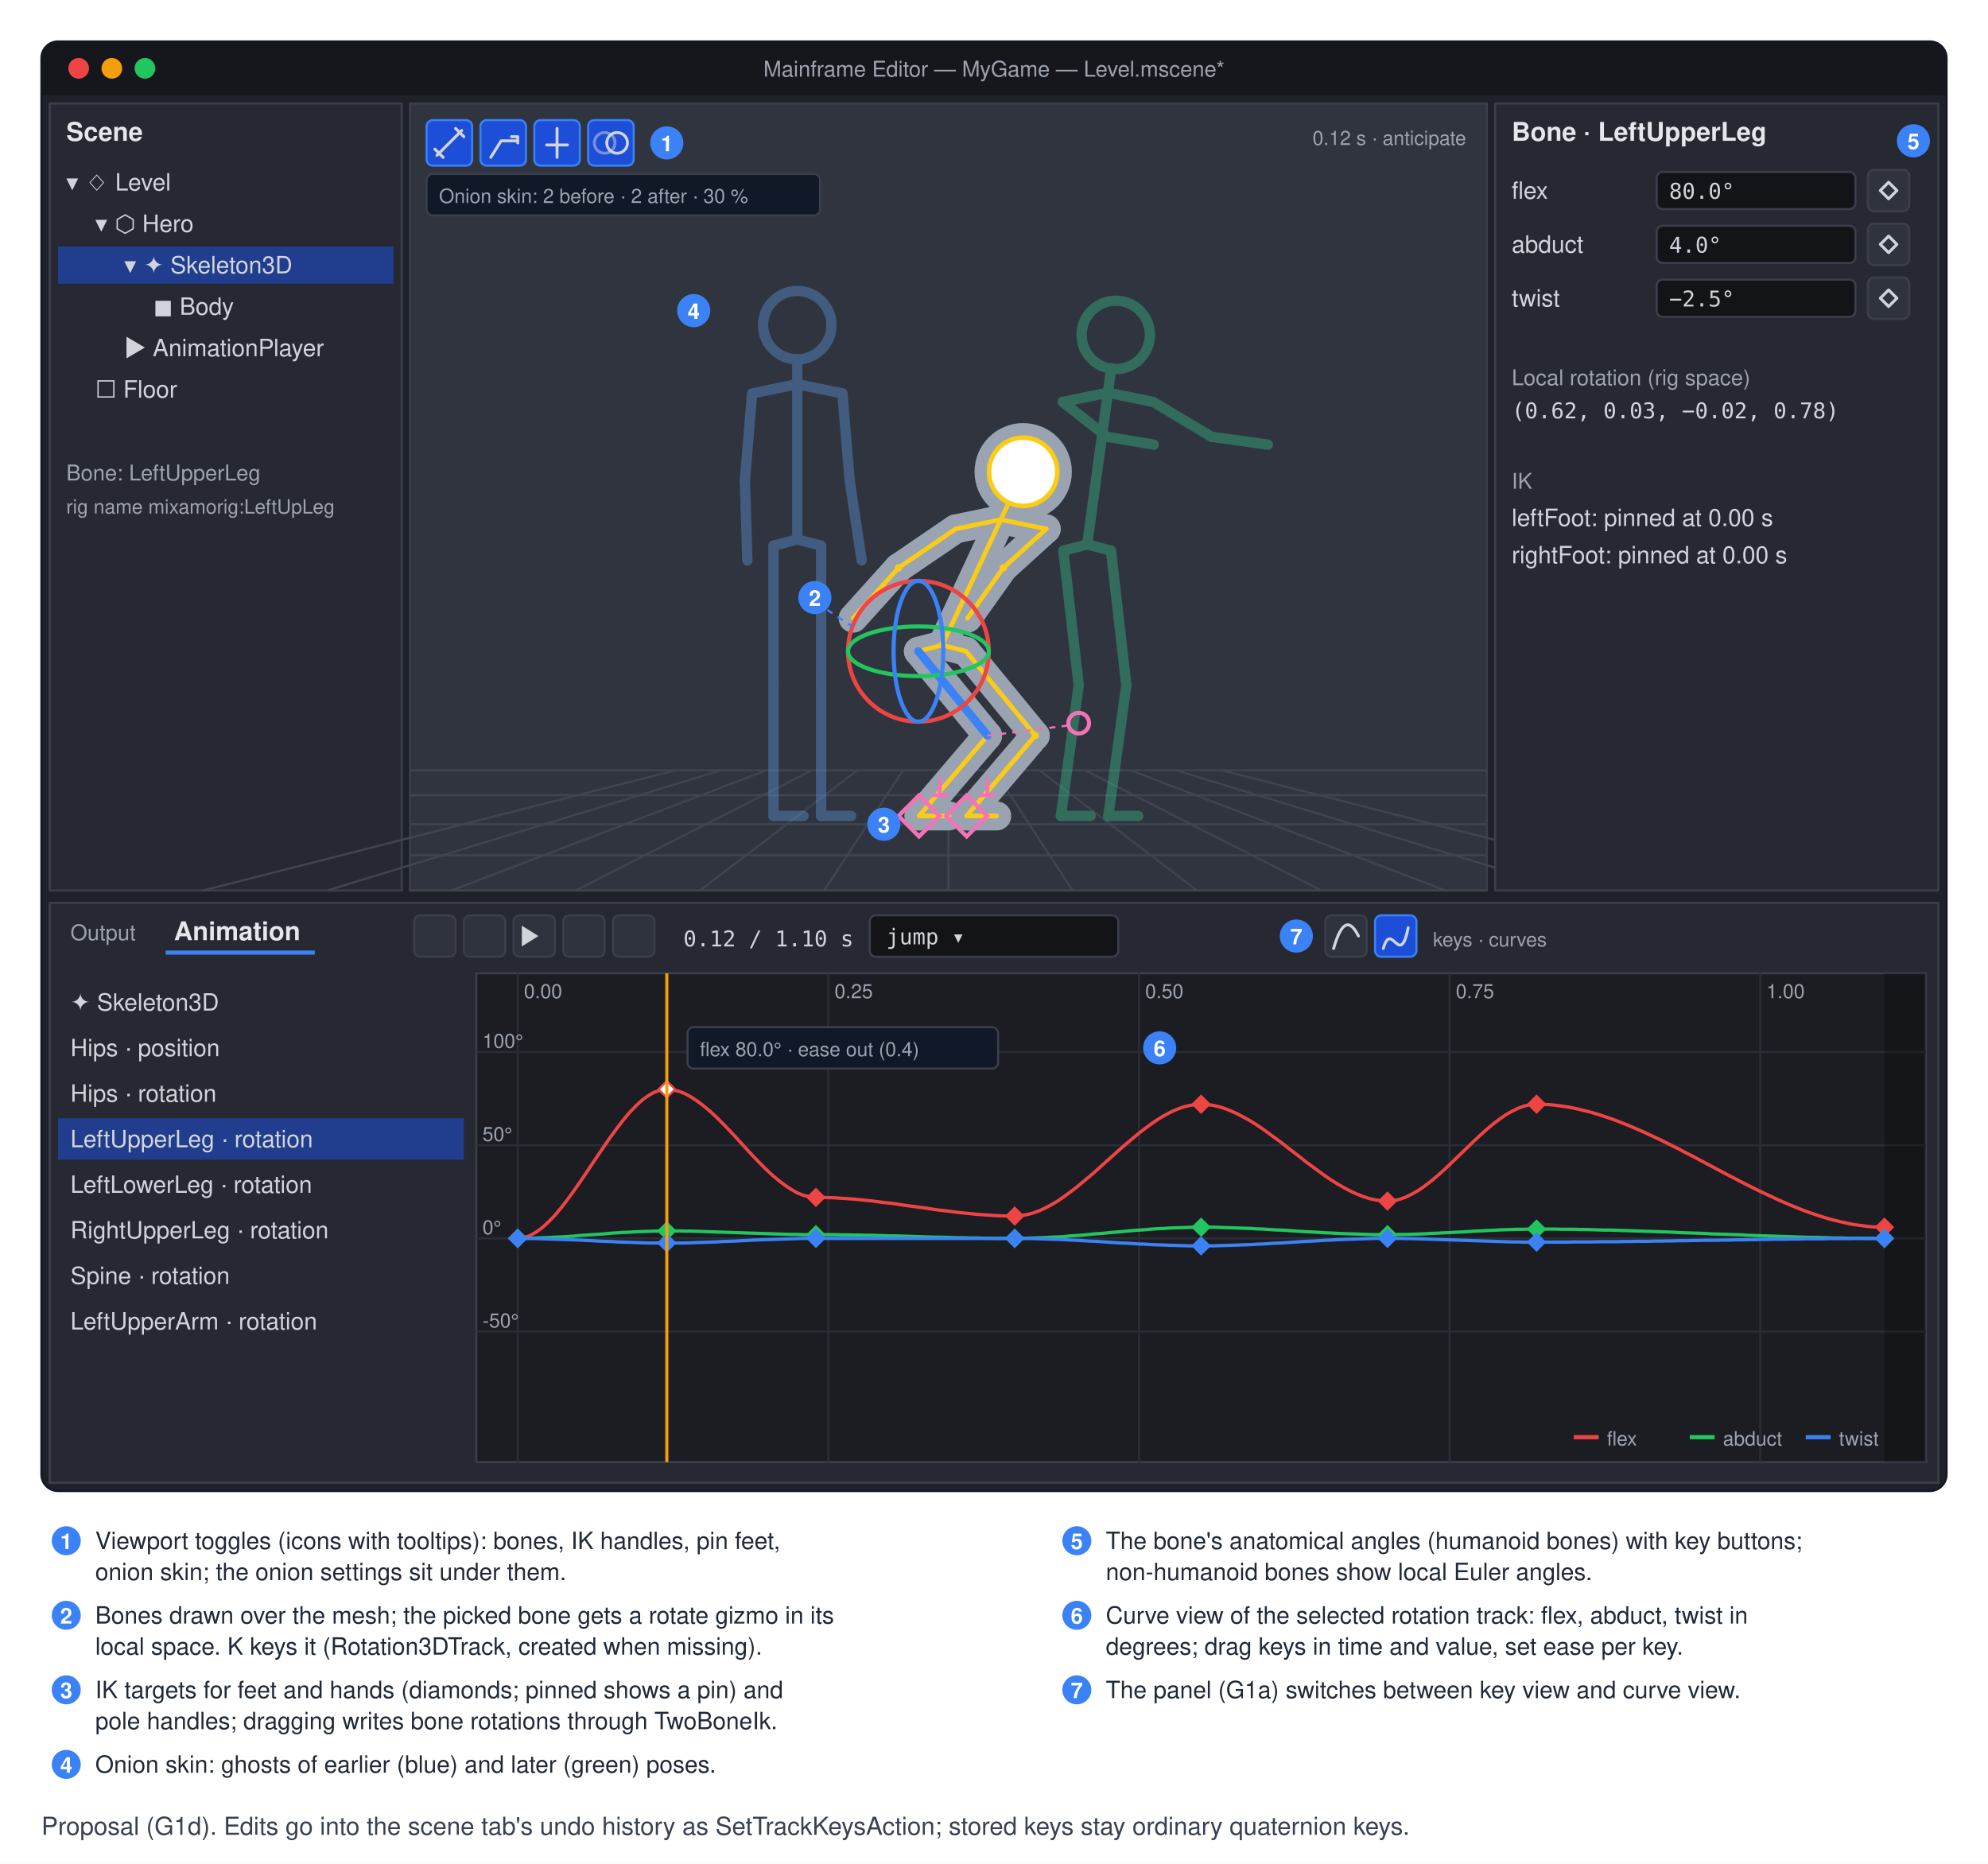
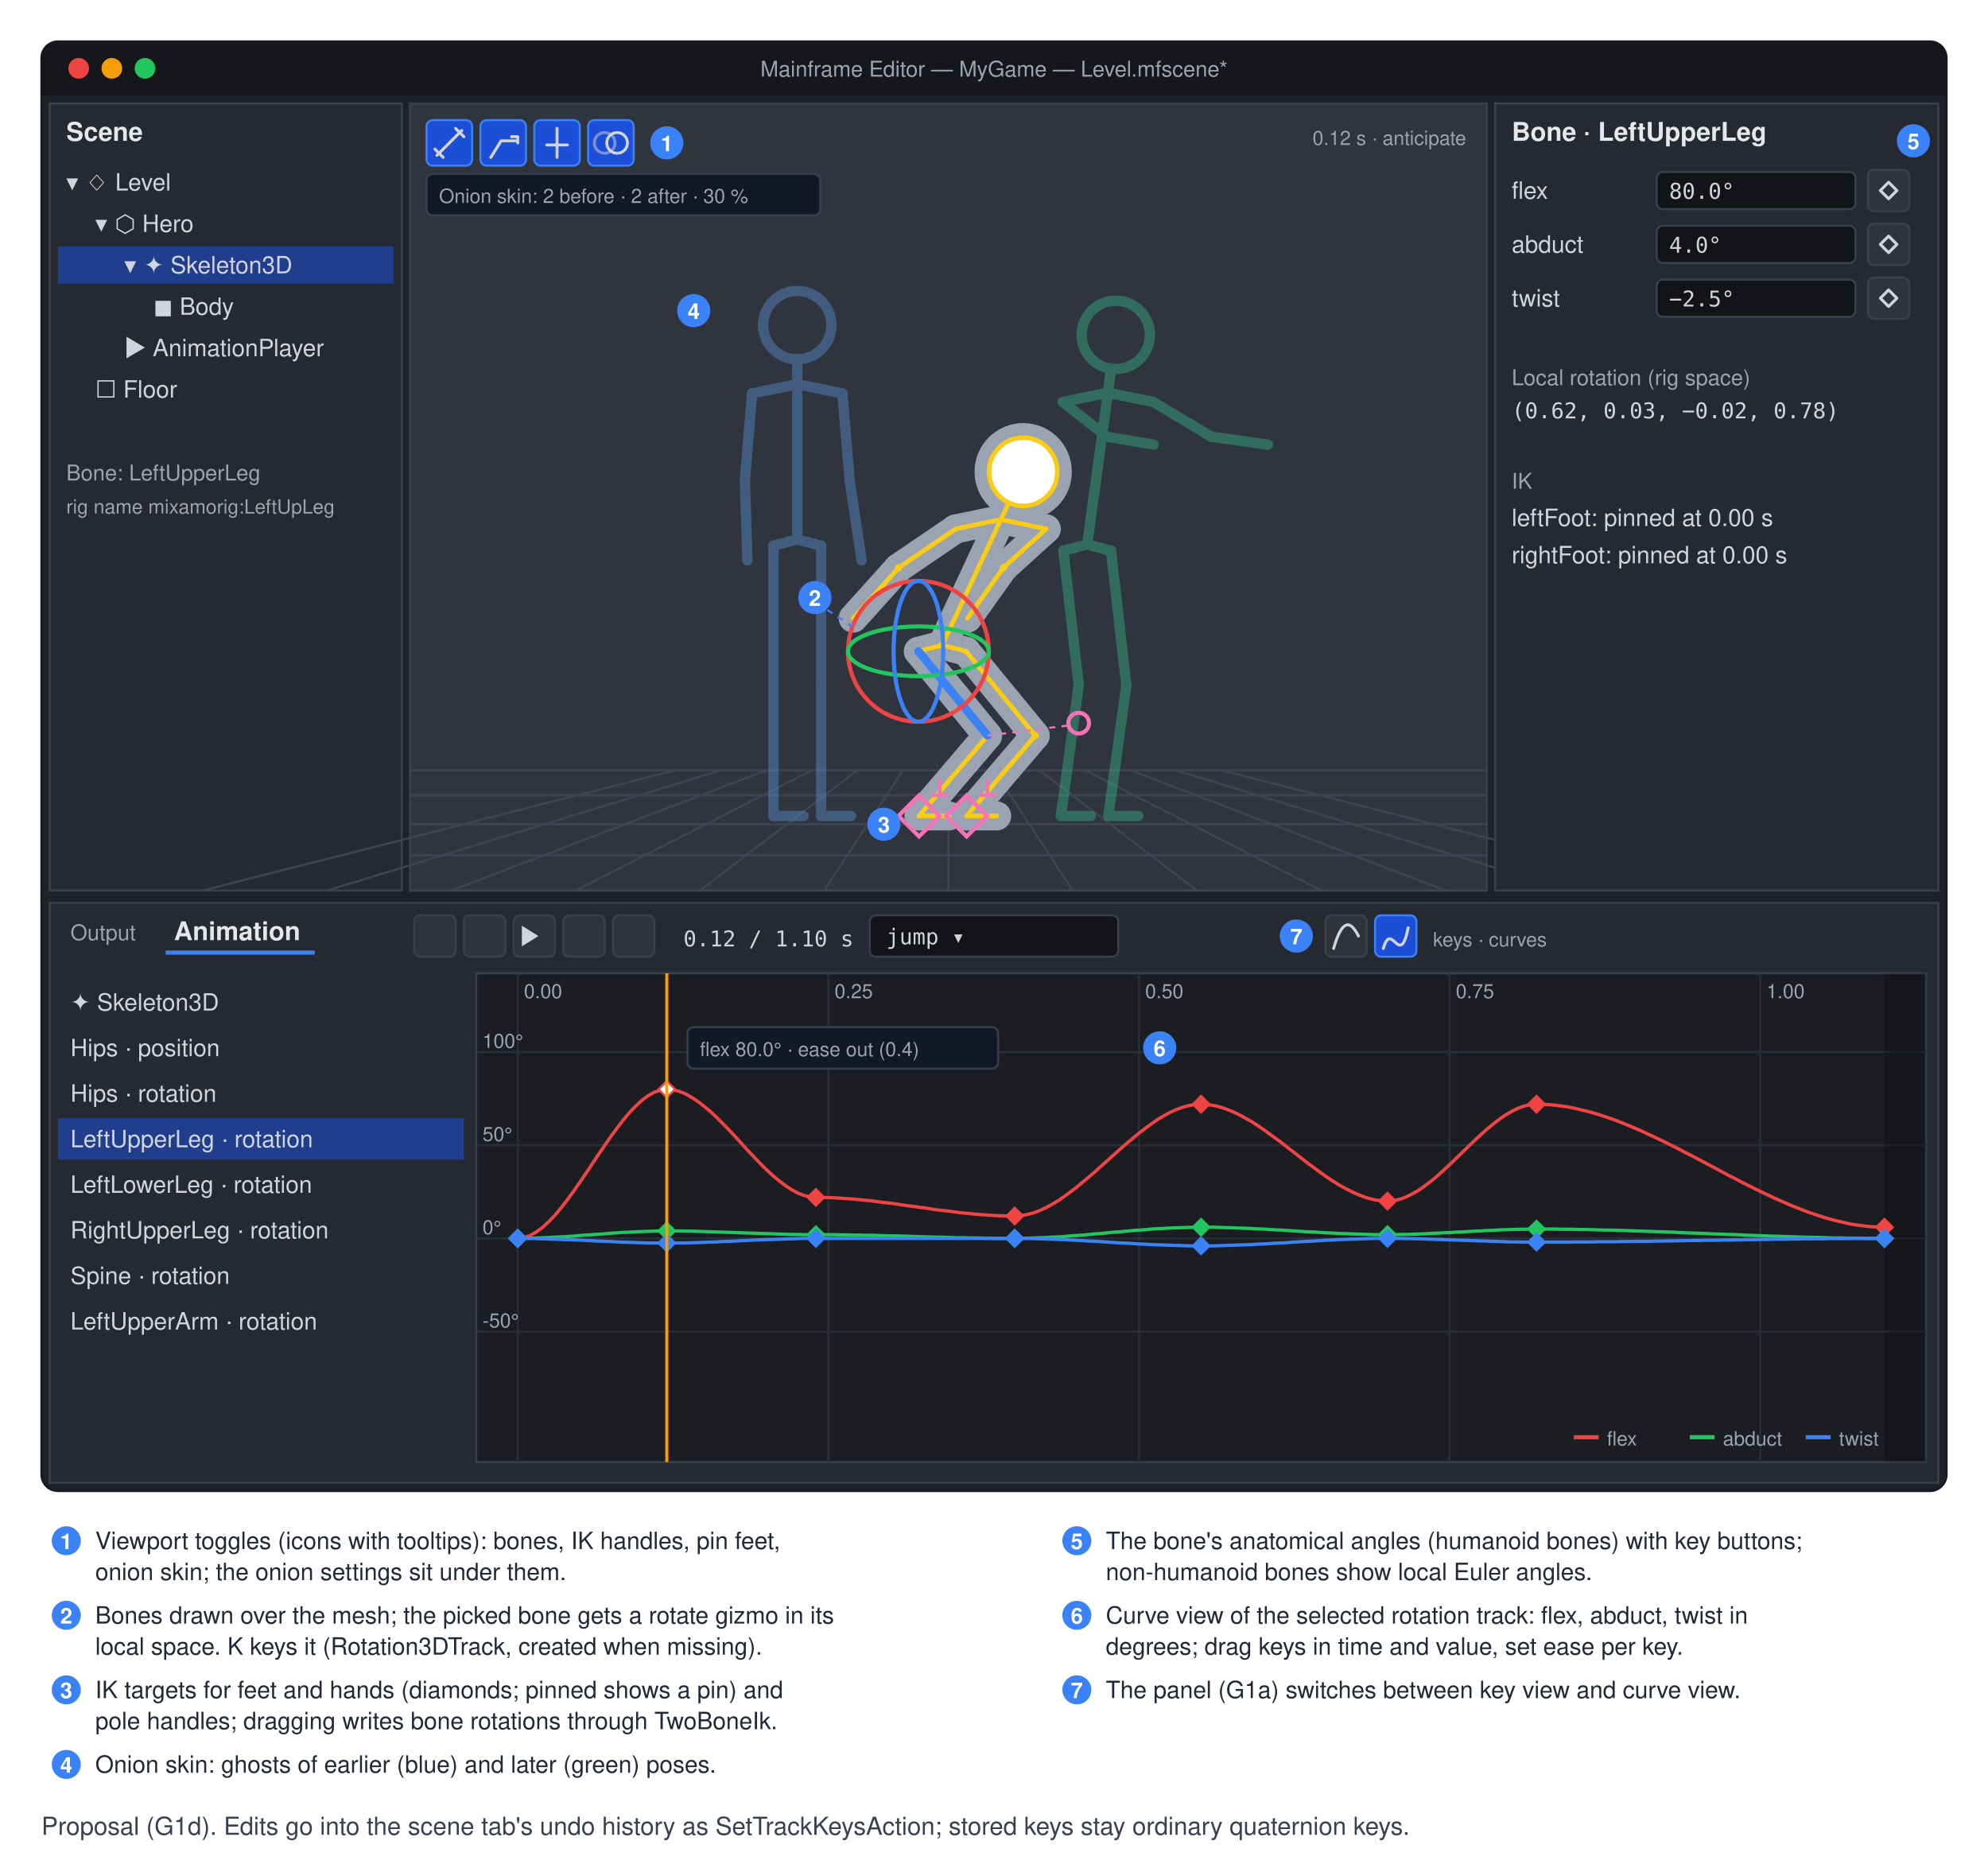
<svg xmlns="http://www.w3.org/2000/svg" viewBox="0 0 960 900" font-family="-apple-system, 'Segoe UI', Helvetica, Arial, sans-serif" font-size="13">
  <rect width="960" height="900" fill="#ffffff" />
  <style>
    .hdr{font-weight:600;font-size:12.5px;fill:#e5e7eb}
    .t{fill:#d1d5db;font-size:11.5px}
    .s{fill:#9ca3af;font-size:10.5px}
    .xs{fill:#9ca3af;font-size:9.5px}
    .m{fill:#d1d5db;font-size:10.5px;font-family:ui-monospace, Menlo, Consolas, monospace}
    .dm{fill:#374151;font-size:10.5px;font-family:ui-monospace, Menlo, Consolas, monospace}
    .dt{fill:#111827;font-size:11.5px}
    .dl{fill:#6b7280;font-size:10px}
    .cap{fill:#374151;font-size:12px}
    .note{fill:#1f2937;font-size:11.5px}
    .num{fill:#ffffff;font-size:10.5px;font-weight:700}
    .g{fill:none;stroke:#d1d5db;stroke-width:1.4;stroke-linecap:round;stroke-linejoin:round}
    .btn{fill:#2f333d;stroke:#3b3f4b}
    .on{fill:#1d4ed8;stroke:#3b82f6}
    .lead{stroke:#3b82f6;stroke-width:1;stroke-dasharray:3 3;fill:none}
  </style>
  <rect x="20" y="20" width="920" height="700" rx="8" fill="#1f2128" stroke="#111827" />
  <rect x="20" y="20" width="920" height="26" rx="8" fill="#15171c" />
  <rect x="20" y="38" width="920" height="8" fill="#15171c" />
  <circle cx="38" cy="33" r="5" fill="#ef4444" />
  <circle cx="54" cy="33" r="5" fill="#f59e0b" />
  <circle cx="70" cy="33" r="5" fill="#22c55e" />
-   <text x="480" y="37" class="s" text-anchor="middle">Mainframe Editor — MyGame — Level.mscene*</text>
+   <text x="480" y="37" class="s" text-anchor="middle">Mainframe Editor — MyGame — Level.mfscene*</text>
  <rect x="24" y="50" width="170" height="380" fill="#262931" stroke="#3b3f4b" />
  <text x="32" y="68" class="hdr">Scene</text>
  <text x="32" y="92" class="t">▾ ◇ Level</text>
  <text x="46" y="112" class="t">▾ ⬡ Hero</text>
  <rect x="28" y="119" width="162" height="18" fill="#1d4ed8" opacity="0.55" />
  <text x="60" y="132" class="t">▾ ✦ Skeleton3D</text>
  <text x="74" y="152" class="t">◼ Body</text>
  <text x="60" y="172" class="t">▶ AnimationPlayer</text>
  <text x="46" y="192" class="t">☐ Floor</text>
  <text x="32" y="232" class="s">Bone: LeftUpperLeg</text>
  <text x="32" y="248" class="xs">rig name mixamorig:LeftUpLeg</text>
  <rect x="198" y="50" width="520" height="380" fill="#30343e" stroke="#3b3f4b" />
  <line x1="326" y1="372" x2="98" y2="430" stroke="#3f4451" />
  <line x1="348" y1="372" x2="158" y2="430" stroke="#3f4451" />
  <line x1="370" y1="372" x2="218" y2="430" stroke="#3f4451" />
  <line x1="392" y1="372" x2="278" y2="430" stroke="#3f4451" />
  <line x1="414" y1="372" x2="338" y2="430" stroke="#3f4451" />
  <line x1="436" y1="372" x2="398" y2="430" stroke="#3f4451" />
  <line x1="458" y1="372" x2="458" y2="430" stroke="#3f4451" />
  <line x1="480" y1="372" x2="518" y2="430" stroke="#3f4451" />
  <line x1="502" y1="372" x2="578" y2="430" stroke="#3f4451" />
  <line x1="524" y1="372" x2="638" y2="430" stroke="#3f4451" />
  <line x1="546" y1="372" x2="698" y2="430" stroke="#3f4451" />
  <line x1="568" y1="372" x2="758" y2="430" stroke="#3f4451" />
  <line x1="590" y1="372" x2="818" y2="430" stroke="#3f4451" />
  <line x1="198" y1="372" x2="718" y2="372" stroke="#3f4451" />
  <line x1="198" y1="384" x2="718" y2="384" stroke="#3f4451" />
  <line x1="198" y1="398" x2="718" y2="398" stroke="#3f4451" />
  <line x1="198" y1="413" x2="718" y2="413" stroke="#3f4451" />
  <line x1="198" y1="430" x2="718" y2="430" stroke="#3f4451" />
  <rect x="206" y="58" width="22" height="22" rx="3" class="on" />
  <rect x="232" y="58" width="22" height="22" rx="3" class="on" />
  <rect x="258" y="58" width="22" height="22" rx="3" class="on" />
  <rect x="284" y="58" width="22" height="22" rx="3" class="on" />
  <path d="M211,75 l12,-12 M210,72 l4,4 M220,62 l4,4" class="g" />
  <path d="M237,76 l5,-8 l7,0 M249,68 m-2,-2 l3,0 l0,3" class="g" />
  <path d="M269,62 v8 M264,70 h10 M269,70 v6" class="g" />
  <circle cx="292" cy="69" r="5" class="g" opacity="0.5" />
  <circle cx="298" cy="69" r="5" class="g" />
  <rect x="206" y="84" width="190" height="20" rx="3" fill="#111827" stroke="#3b3f4b" />
  <text x="212" y="98" class="xs">Onion skin: 2 before · 2 after · 30 %</text>
  <g opacity="0.35" stroke="#60a5fa" stroke-width="5" stroke-linecap="round" fill="none">
    <line x1="385.0" y1="260.5" x2="385.0" y2="185.5" stroke="#60a5fa" />
    <line x1="385.0" y1="185.5" x2="385.0" y2="173.5" stroke="#60a5fa" />
    <line x1="373.5" y1="263.5" x2="373.5" y2="329.5" stroke="#60a5fa" />
    <line x1="373.5" y1="329.5" x2="373.5" y2="394.0" stroke="#60a5fa" />
    <line x1="373.5" y1="394.0" x2="388.0" y2="394.0" stroke="#60a5fa" />
    <line x1="396.5" y1="263.5" x2="396.5" y2="329.5" stroke="#60a5fa" />
    <line x1="396.5" y1="329.5" x2="396.5" y2="394.0" stroke="#60a5fa" />
    <line x1="396.5" y1="394.0" x2="411.0" y2="394.0" stroke="#60a5fa" />
    <line x1="385.0" y1="185.5" x2="363.2" y2="190.0" stroke="#60a5fa" />
    <line x1="363.2" y1="190.0" x2="359.7" y2="232.0" stroke="#60a5fa" />
    <line x1="359.7" y1="232.0" x2="360.9" y2="270.6" stroke="#60a5fa" />
    <line x1="385.0" y1="185.5" x2="406.8" y2="190.0" stroke="#60a5fa" />
    <line x1="406.8" y1="190.0" x2="410.3" y2="232.0" stroke="#60a5fa" />
    <line x1="410.3" y1="232.0" x2="416.1" y2="270.6" stroke="#60a5fa" />
    <line x1="385.0" y1="260.5" x2="373.5" y2="263.5" stroke="#60a5fa" />
    <line x1="385.0" y1="260.5" x2="396.5" y2="263.5" stroke="#60a5fa" />
    <circle cx="385.0" cy="157.0" r="16.5" fill="#ffffff" fill-opacity="0.0" />
  </g>
  <g opacity="0.35" stroke="#34d399" stroke-width="5" stroke-linecap="round" fill="none">
    <line x1="525.0" y1="262.9" x2="535.0" y2="189.6" stroke="#34d399" />
    <line x1="535.0" y1="189.6" x2="536.6" y2="177.8" stroke="#34d399" />
    <line x1="513.5" y1="265.9" x2="520.9" y2="330.9" stroke="#34d399" />
    <line x1="520.9" y1="330.9" x2="512.3" y2="394.0" stroke="#34d399" />
    <line x1="512.3" y1="394.0" x2="526.7" y2="394.0" stroke="#34d399" />
    <line x1="536.5" y1="265.9" x2="543.9" y2="330.9" stroke="#34d399" />
    <line x1="543.9" y1="330.9" x2="535.2" y2="394.0" stroke="#34d399" />
    <line x1="535.2" y1="394.0" x2="549.7" y2="394.0" stroke="#34d399" />
    <line x1="535.0" y1="189.6" x2="513.2" y2="194.1" stroke="#34d399" />
    <line x1="513.2" y1="194.1" x2="534.5" y2="210.9" stroke="#34d399" />
    <line x1="534.5" y1="210.9" x2="557.1" y2="214.7" stroke="#34d399" />
    <line x1="535.0" y1="189.6" x2="556.9" y2="194.1" stroke="#34d399" />
    <line x1="556.9" y1="194.1" x2="585.0" y2="210.9" stroke="#34d399" />
    <line x1="585.0" y1="210.9" x2="612.3" y2="214.7" stroke="#34d399" />
    <line x1="525.0" y1="262.9" x2="513.5" y2="265.9" stroke="#34d399" />
    <line x1="525.0" y1="262.9" x2="536.5" y2="265.9" stroke="#34d399" />
    <circle cx="538.8" cy="161.7" r="16.5" fill="#ffffff" fill-opacity="0.0" />
  </g>
  <g opacity="1.0" stroke="#9aa3b2" stroke-width="14" stroke-linecap="round" fill="none">
    <line x1="455.0" y1="311.5" x2="483.3" y2="250.9" stroke="#9aa3b2" />
    <line x1="483.3" y1="250.9" x2="487.9" y2="241.2" stroke="#9aa3b2" />
    <line x1="443.5" y1="314.5" x2="476.9" y2="355.2" stroke="#9aa3b2" />
    <line x1="476.9" y1="355.2" x2="443.8" y2="394.0" stroke="#9aa3b2" />
    <line x1="443.8" y1="394.0" x2="458.3" y2="394.0" stroke="#9aa3b2" />
    <line x1="466.5" y1="314.5" x2="499.9" y2="355.2" stroke="#9aa3b2" />
    <line x1="499.9" y1="355.2" x2="466.8" y2="394.0" stroke="#9aa3b2" />
    <line x1="466.8" y1="394.0" x2="481.3" y2="394.0" stroke="#9aa3b2" />
    <line x1="483.3" y1="250.9" x2="461.5" y2="255.4" stroke="#9aa3b2" />
    <line x1="461.5" y1="255.4" x2="433.9" y2="274.2" stroke="#9aa3b2" />
    <line x1="433.9" y1="274.2" x2="412.0" y2="298.5" stroke="#9aa3b2" />
    <line x1="483.3" y1="250.9" x2="505.2" y2="255.4" stroke="#9aa3b2" />
    <line x1="505.2" y1="255.4" x2="484.5" y2="274.2" stroke="#9aa3b2" />
    <line x1="484.5" y1="274.2" x2="467.2" y2="298.5" stroke="#9aa3b2" />
    <line x1="455.0" y1="311.5" x2="443.5" y2="314.5" stroke="#9aa3b2" />
    <line x1="455.0" y1="311.5" x2="466.5" y2="314.5" stroke="#9aa3b2" />
    <circle cx="494.1" cy="227.8" r="16.5" fill="#ffffff" fill-opacity="1" />
  </g>
  <g opacity="1.0" stroke="#facc15" stroke-width="2.2" stroke-linecap="round" fill="none">
    <line x1="455.0" y1="311.5" x2="483.3" y2="250.9" stroke="#facc15" />
    <line x1="483.3" y1="250.9" x2="487.9" y2="241.2" stroke="#facc15" />
    <line x1="443.5" y1="314.5" x2="476.9" y2="355.2" stroke="#facc15" />
    <line x1="476.9" y1="355.2" x2="443.8" y2="394.0" stroke="#facc15" />
    <line x1="443.8" y1="394.0" x2="458.3" y2="394.0" stroke="#facc15" />
    <line x1="466.5" y1="314.5" x2="499.9" y2="355.2" stroke="#facc15" />
    <line x1="499.9" y1="355.2" x2="466.8" y2="394.0" stroke="#facc15" />
    <line x1="466.8" y1="394.0" x2="481.3" y2="394.0" stroke="#facc15" />
    <line x1="483.3" y1="250.9" x2="461.5" y2="255.4" stroke="#facc15" />
    <line x1="461.5" y1="255.4" x2="433.9" y2="274.2" stroke="#facc15" />
    <line x1="433.9" y1="274.2" x2="412.0" y2="298.5" stroke="#facc15" />
    <line x1="483.3" y1="250.9" x2="505.2" y2="255.4" stroke="#facc15" />
    <line x1="505.2" y1="255.4" x2="484.5" y2="274.2" stroke="#facc15" />
    <line x1="484.5" y1="274.2" x2="467.2" y2="298.5" stroke="#facc15" />
    <line x1="455.0" y1="311.5" x2="443.5" y2="314.5" stroke="#facc15" />
    <line x1="455.0" y1="311.5" x2="466.5" y2="314.5" stroke="#facc15" />
    <circle cx="494.1" cy="227.8" r="16.5" fill="#ffffff" fill-opacity="1" />
  </g>
  <circle cx="455.0" cy="311.5" r="1.8" fill="#facc15" opacity="1.0" />
  <circle cx="476.9" cy="355.2" r="1.8" fill="#facc15" opacity="1.0" />
  <circle cx="499.9" cy="355.2" r="1.8" fill="#facc15" opacity="1.0" />
  <circle cx="433.9" cy="274.2" r="1.8" fill="#facc15" opacity="1.0" />
  <circle cx="484.5" cy="274.2" r="1.8" fill="#facc15" opacity="1.0" />
  <line x1="443.5" y1="314.5" x2="476.9" y2="355.2" stroke="#3b82f6" stroke-width="4" stroke-linecap="round" />
  <circle cx="443.5" cy="314.5" r="34" fill="none" stroke="#ef4444" stroke-width="2" />
  <ellipse cx="443.5" cy="314.5" rx="34" ry="12" fill="none" stroke="#22c55e" stroke-width="2" />
  <ellipse cx="443.5" cy="314.5" rx="12" ry="34" fill="none" stroke="#3b82f6" stroke-width="2" />
  <rect x="436.8" y="387.0" width="14" height="14" fill="none" stroke="#f472b6" stroke-width="2" transform="rotate(45 443.8 394.0)" />
  <path d="M453.8,376.0 v8 M449.8,384.0 h8" stroke="#f472b6" stroke-width="1.8" />
  <rect x="459.8" y="387.0" width="14" height="14" fill="none" stroke="#f472b6" stroke-width="2" transform="rotate(45 466.8 394.0)" />
  <path d="M476.8,376.0 v8 M472.8,384.0 h8" stroke="#f472b6" stroke-width="1.8" />
  <circle cx="520.9" cy="349.2" r="5" fill="none" stroke="#f472b6" stroke-width="2" />
  <line x1="476.9" y1="355.2" x2="516.9" y2="350.2" stroke="#f472b6" stroke-dasharray="3 3" />
  <text x="708" y="70" class="xs" text-anchor="end">0.12 s · anticipate</text>
  <rect x="722" y="50" width="214" height="380" fill="#262931" stroke="#3b3f4b" />
  <text x="730" y="68" class="hdr">Bone · LeftUpperLeg</text>
  <text x="730" y="96" class="t">flex</text>
  <rect x="800" y="83" width="96" height="18" rx="3" fill="#121418" stroke="#3b3f4b" />
  <text x="806" y="96" class="m">80.0°</text>
  <rect x="902" y="82" width="20" height="20" rx="3" class="btn" />
  <path d="M908,92 l4,-4 4,4 -4,4 z" class="g" />
  <text x="730" y="122" class="t">abduct</text>
  <rect x="800" y="109" width="96" height="18" rx="3" fill="#121418" stroke="#3b3f4b" />
  <text x="806" y="122" class="m">4.0°</text>
  <rect x="902" y="108" width="20" height="20" rx="3" class="btn" />
  <path d="M908,118 l4,-4 4,4 -4,4 z" class="g" />
  <text x="730" y="148" class="t">twist</text>
  <rect x="800" y="135" width="96" height="18" rx="3" fill="#121418" stroke="#3b3f4b" />
  <text x="806" y="148" class="m">−2.5°</text>
  <rect x="902" y="134" width="20" height="20" rx="3" class="btn" />
  <path d="M908,144 l4,-4 4,4 -4,4 z" class="g" />
  <text x="730" y="186" class="s">Local rotation (rig space)</text>
  <text x="730" y="202" class="m">(0.62, 0.03, −0.02, 0.78)</text>
  <text x="730" y="236" class="s">IK</text>
  <text x="730" y="254" class="t">leftFoot: pinned at 0.00 s</text>
  <text x="730" y="272" class="t">rightFoot: pinned at 0.00 s</text>
  <rect x="24" y="436" width="912" height="280" fill="#262931" stroke="#3b3f4b" />
  <text x="34" y="454" class="s">Output</text>
  <text x="84" y="454" class="hdr">Animation</text>
  <line x1="80" y1="460" x2="152" y2="460" stroke="#3b82f6" stroke-width="2" />
  <rect x="200" y="442" width="20" height="20" rx="3" class="btn" />
  <rect x="224" y="442" width="20" height="20" rx="3" class="btn" />
  <rect x="248" y="442" width="20" height="20" rx="3" class="btn" />
  <rect x="272" y="442" width="20" height="20" rx="3" class="btn" />
  <rect x="296" y="442" width="20" height="20" rx="3" class="btn" />
  <path d="M252,447 l8,5 -8,5 z" fill="#d1d5db" />
  <text x="330" y="457" class="m">0.12 / 1.10 s</text>
  <rect x="420" y="442" width="120" height="20" rx="3" fill="#121418" stroke="#3b3f4b" />
  <text x="428" y="456" class="m">jump ▾</text>
  <rect x="640" y="442" width="20" height="20" rx="3" class="btn" />
  <rect x="664" y="442" width="20" height="20" rx="3" class="on" />
  <path d="M644,458 c4,-14 8,-14 12,-6" class="g" />
  <path d="M668,458 c4,-14 8,10 12,-10" class="g" />
  <text x="692" y="457" class="xs">keys · curves</text>
  <text x="34" y="488" class="t">✦ Skeleton3D</text>
  <text x="34" y="510" class="t">  Hips · position</text>
  <text x="34" y="532" class="t">  Hips · rotation</text>
  <rect x="28" y="540" width="196" height="20" fill="#1d4ed8" opacity="0.55" />
  <text x="34" y="554" class="t">  LeftUpperLeg · rotation</text>
  <text x="34" y="576" class="t">  LeftLowerLeg · rotation</text>
  <text x="34" y="598" class="t">  RightUpperLeg · rotation</text>
  <text x="34" y="620" class="t">  Spine · rotation</text>
  <text x="34" y="642" class="t">  LeftUpperArm · rotation</text>
  <rect x="230" y="470" width="700" height="236" fill="#1b1d23" stroke="#3b3f4b" />
  <line x1="250.0" y1="470" x2="250.0" y2="706" stroke="#2a2d36" />
  <text x="253.0" y="482" class="xs">0.00</text>
  <line x1="400.0" y1="470" x2="400.0" y2="706" stroke="#2a2d36" />
  <text x="403.0" y="482" class="xs">0.25</text>
  <line x1="550.0" y1="470" x2="550.0" y2="706" stroke="#2a2d36" />
  <text x="553.0" y="482" class="xs">0.50</text>
  <line x1="700.0" y1="470" x2="700.0" y2="706" stroke="#2a2d36" />
  <text x="703.0" y="482" class="xs">0.75</text>
  <line x1="850.0" y1="470" x2="850.0" y2="706" stroke="#2a2d36" />
  <text x="853.0" y="482" class="xs">1.00</text>
  <line x1="230" y1="643.0" x2="930" y2="643.0" stroke="#2a2d36" />
  <text x="233" y="641.0" class="xs">-50°</text>
  <line x1="230" y1="598.0" x2="930" y2="598.0" stroke="#2a2d36" />
  <text x="233" y="596.0" class="xs">0°</text>
  <line x1="230" y1="553.0" x2="930" y2="553.0" stroke="#2a2d36" />
  <text x="233" y="551.0" class="xs">50°</text>
  <line x1="230" y1="508.0" x2="930" y2="508.0" stroke="#2a2d36" />
  <text x="233" y="506.0" class="xs">100°</text>
  <rect x="910.0" y="470" width="20.0" height="236" fill="#000" opacity="0.25" />
  <polyline points="250.0,598.0 253.0,597.6 256.0,596.6 259.0,594.9 262.0,592.7 265.0,589.9 268.0,586.8 271.0,583.2 274.0,579.3 277.0,575.2 280.0,570.9 283.0,566.5 286.0,562.0 289.0,557.5 292.0,553.1 295.0,548.8 298.0,544.7 301.0,540.8 304.0,537.2 307.0,534.1 310.0,531.3 313.0,529.1 316.0,527.4 319.0,526.4 322.0,526.0 325.0,526.3 328.0,527.0 331.0,528.2 334.0,529.9 337.0,531.9 340.0,534.2 343.0,536.7 346.0,539.5 349.0,542.5 352.0,545.6 355.0,548.8 358.0,552.1 361.0,555.4 364.0,558.6 367.0,561.7 370.0,564.7 373.0,567.5 376.0,570.0 379.0,572.3 382.0,574.3 385.0,576.0 388.0,577.2 391.0,577.9 394.0,578.2 397.0,578.2 400.0,578.3 403.0,578.4 406.0,578.6 409.0,578.8 412.0,579.0 415.0,579.3 418.0,579.6 421.0,579.9 424.0,580.3 427.0,580.7 430.0,581.0 433.0,581.4 436.0,581.9 439.0,582.3 442.0,582.7 445.0,583.1 448.0,583.5 451.0,584.0 454.0,584.4 457.0,584.7 460.0,585.1 463.0,585.5 466.0,585.8 469.0,586.1 472.0,586.4 475.0,586.6 478.0,586.8 481.0,587.0 484.0,587.1 487.0,587.2 490.0,587.2 493.0,587.0 496.0,586.5 499.0,585.7 502.0,584.6 505.0,583.2 508.0,581.6 511.0,579.8 514.0,577.7 517.0,575.5 520.0,573.2 523.0,570.7 526.0,568.2 529.0,565.6 532.0,562.9 535.0,560.2 538.0,557.5 541.0,554.8 544.0,552.2 547.0,549.7 550.0,547.2 553.0,544.9 556.0,542.7 559.0,540.6 562.0,538.8 565.0,537.2 568.0,535.8 571.0,534.7 574.0,533.9 577.0,533.4 580.0,533.2 583.0,533.4 586.0,533.8 589.0,534.5 592.0,535.5 595.0,536.7 598.0,538.1 601.0,539.7 604.0,541.4 607.0,543.3 610.0,545.3 613.0,547.5 616.0,549.7 619.0,551.9 622.0,554.3 625.0,556.6 628.0,558.9 631.0,561.3 634.0,563.5 637.0,565.7 640.0,567.9 643.0,569.9 646.0,571.8 649.0,573.5 652.0,575.1 655.0,576.5 658.0,577.7 661.0,578.7 664.0,579.4 667.0,579.8 670.0,580.0 673.0,579.8 676.0,579.1 679.0,578.0 682.0,576.5 685.0,574.8 688.0,572.7 691.0,570.4 694.0,567.9 697.0,565.2 700.0,562.4 703.0,559.5 706.0,556.6 709.0,553.7 712.0,550.8 715.0,548.0 718.0,545.3 721.0,542.8 724.0,540.5 727.0,538.4 730.0,536.7 733.0,535.2 736.0,534.1 739.0,533.4 742.0,533.2 745.0,533.3 748.0,533.4 751.0,533.7 754.0,534.1 757.0,534.5 760.0,535.1 763.0,535.8 766.0,536.5 769.0,537.3 772.0,538.2 775.0,539.2 778.0,540.2 781.0,541.3 784.0,542.5 787.0,543.7 790.0,545.0 793.0,546.3 796.0,547.7 799.0,549.1 802.0,550.5 805.0,552.0 808.0,553.5 811.0,555.0 814.0,556.6 817.0,558.1 820.0,559.7 823.0,561.3 826.0,562.9 829.0,564.5 832.0,566.1 835.0,567.7 838.0,569.2 841.0,570.8 844.0,572.3 847.0,573.8 850.0,575.3 853.0,576.7 856.0,578.1 859.0,579.5 862.0,580.8 865.0,582.1 868.0,583.3 871.0,584.5 874.0,585.6 877.0,586.6 880.0,587.6 883.0,588.5 886.0,589.3 889.0,590.0 892.0,590.7 895.0,591.3 898.0,591.7 901.0,592.1 904.0,592.4 907.0,592.5 910.0,592.6" fill="none" stroke="#ef4444" stroke-width="1.6" />
  <path d="M250.0,594.0 l4,4 -4,4 -4,-4 z" fill="#ef4444" stroke="#ef4444" />
  <path d="M322.0,522.0 l4,4 -4,4 -4,-4 z" fill="#ffffff" stroke="#ef4444" />
  <path d="M394.0,574.2 l4,4 -4,4 -4,-4 z" fill="#ef4444" stroke="#ef4444" />
  <path d="M490.0,583.2 l4,4 -4,4 -4,-4 z" fill="#ef4444" stroke="#ef4444" />
  <path d="M580.0,529.2 l4,4 -4,4 -4,-4 z" fill="#ef4444" stroke="#ef4444" />
  <path d="M670.0,576.0 l4,4 -4,4 -4,-4 z" fill="#ef4444" stroke="#ef4444" />
  <path d="M742.0,529.2 l4,4 -4,4 -4,-4 z" fill="#ef4444" stroke="#ef4444" />
  <path d="M910.0,588.6 l4,4 -4,4 -4,-4 z" fill="#ef4444" stroke="#ef4444" />
  <polyline points="250.0,598.0 253.0,598.0 256.0,597.9 259.0,597.8 262.0,597.7 265.0,597.6 268.0,597.4 271.0,597.3 274.0,597.1 277.0,596.9 280.0,596.6 283.0,596.4 286.0,596.2 289.0,596.0 292.0,595.8 295.0,595.5 298.0,595.3 301.0,595.1 304.0,595.0 307.0,594.8 310.0,594.7 313.0,594.6 316.0,594.5 319.0,594.4 322.0,594.4 325.0,594.4 328.0,594.4 331.0,594.5 334.0,594.5 337.0,594.6 340.0,594.7 343.0,594.8 346.0,594.9 349.0,595.0 352.0,595.1 355.0,595.2 358.0,595.3 361.0,595.4 364.0,595.5 367.0,595.6 370.0,595.7 373.0,595.8 376.0,595.9 379.0,596.0 382.0,596.1 385.0,596.1 388.0,596.2 391.0,596.2 394.0,596.2 397.0,596.2 400.0,596.2 403.0,596.2 406.0,596.3 409.0,596.3 412.0,596.4 415.0,596.4 418.0,596.5 421.0,596.5 424.0,596.6 427.0,596.7 430.0,596.8 433.0,596.8 436.0,596.9 439.0,597.0 442.0,597.1 445.0,597.2 448.0,597.3 451.0,597.4 454.0,597.4 457.0,597.5 460.0,597.6 463.0,597.7 466.0,597.7 469.0,597.8 472.0,597.8 475.0,597.9 478.0,597.9 481.0,598.0 484.0,598.0 487.0,598.0 490.0,598.0 493.0,598.0 496.0,597.9 499.0,597.8 502.0,597.7 505.0,597.6 508.0,597.4 511.0,597.3 514.0,597.1 517.0,596.8 520.0,596.6 523.0,596.4 526.0,596.1 529.0,595.8 532.0,595.6 535.0,595.3 538.0,595.0 541.0,594.8 544.0,594.5 547.0,594.2 550.0,594.0 553.0,593.8 556.0,593.5 559.0,593.3 562.0,593.2 565.0,593.0 568.0,592.9 571.0,592.8 574.0,592.7 577.0,592.6 580.0,592.6 583.0,592.6 586.0,592.6 589.0,592.7 592.0,592.8 595.0,592.9 598.0,593.0 601.0,593.1 604.0,593.2 607.0,593.4 610.0,593.5 613.0,593.7 616.0,593.9 619.0,594.0 622.0,594.2 625.0,594.4 628.0,594.6 631.0,594.8 634.0,594.9 637.0,595.1 640.0,595.3 643.0,595.4 646.0,595.6 649.0,595.7 652.0,595.8 655.0,595.9 658.0,596.0 661.0,596.1 664.0,596.2 667.0,596.2 670.0,596.2 673.0,596.2 676.0,596.1 679.0,596.1 682.0,596.0 685.0,595.9 688.0,595.8 691.0,595.6 694.0,595.5 697.0,595.3 700.0,595.2 703.0,595.0 706.0,594.9 709.0,594.7 712.0,594.5 715.0,594.4 718.0,594.2 721.0,594.1 724.0,593.9 727.0,593.8 730.0,593.7 733.0,593.6 736.0,593.6 739.0,593.5 742.0,593.5 745.0,593.5 748.0,593.5 751.0,593.5 754.0,593.6 757.0,593.6 760.0,593.6 763.0,593.7 766.0,593.7 769.0,593.8 772.0,593.9 775.0,594.0 778.0,594.0 781.0,594.1 784.0,594.2 787.0,594.3 790.0,594.4 793.0,594.5 796.0,594.6 799.0,594.7 802.0,594.8 805.0,594.9 808.0,595.0 811.0,595.2 814.0,595.3 817.0,595.4 820.0,595.5 823.0,595.6 826.0,595.8 829.0,595.9 832.0,596.0 835.0,596.1 838.0,596.2 841.0,596.3 844.0,596.5 847.0,596.6 850.0,596.7 853.0,596.8 856.0,596.9 859.0,597.0 862.0,597.1 865.0,597.2 868.0,597.3 871.0,597.4 874.0,597.5 877.0,597.5 880.0,597.6 883.0,597.7 886.0,597.8 889.0,597.8 892.0,597.9 895.0,597.9 898.0,597.9 901.0,598.0 904.0,598.0 907.0,598.0 910.0,598.0" fill="none" stroke="#22c55e" stroke-width="1.6" />
  <path d="M250.0,594.0 l4,4 -4,4 -4,-4 z" fill="#22c55e" stroke="#22c55e" />
  <path d="M322.0,590.4 l4,4 -4,4 -4,-4 z" fill="#22c55e" stroke="#22c55e" />
  <path d="M394.0,592.2 l4,4 -4,4 -4,-4 z" fill="#22c55e" stroke="#22c55e" />
  <path d="M490.0,594.0 l4,4 -4,4 -4,-4 z" fill="#22c55e" stroke="#22c55e" />
  <path d="M580.0,588.6 l4,4 -4,4 -4,-4 z" fill="#22c55e" stroke="#22c55e" />
  <path d="M670.0,592.2 l4,4 -4,4 -4,-4 z" fill="#22c55e" stroke="#22c55e" />
  <path d="M742.0,589.5 l4,4 -4,4 -4,-4 z" fill="#22c55e" stroke="#22c55e" />
  <path d="M910.0,594.0 l4,4 -4,4 -4,-4 z" fill="#22c55e" stroke="#22c55e" />
  <polyline points="250.0,598.0 253.0,598.0 256.0,598.0 259.0,598.1 262.0,598.2 265.0,598.3 268.0,598.4 271.0,598.5 274.0,598.6 277.0,598.7 280.0,598.8 283.0,599.0 286.0,599.1 289.0,599.3 292.0,599.4 295.0,599.5 298.0,599.7 301.0,599.8 304.0,599.9 307.0,600.0 310.0,600.1 313.0,600.2 316.0,600.2 319.0,600.2 322.0,600.2 325.0,600.2 328.0,600.2 331.0,600.2 334.0,600.1 337.0,600.0 340.0,599.9 343.0,599.8 346.0,599.7 349.0,599.5 352.0,599.4 355.0,599.3 358.0,599.1 361.0,599.0 364.0,598.8 367.0,598.7 370.0,598.6 373.0,598.5 376.0,598.4 379.0,598.3 382.0,598.2 385.0,598.1 388.0,598.0 391.0,598.0 394.0,598.0 397.0,598.0 400.0,598.0 403.0,598.0 406.0,598.0 409.0,598.0 412.0,598.0 415.0,598.0 418.0,598.0 421.0,598.0 424.0,598.0 427.0,598.0 430.0,598.0 433.0,598.0 436.0,598.0 439.0,598.0 442.0,598.0 445.0,598.0 448.0,598.0 451.0,598.0 454.0,598.0 457.0,598.0 460.0,598.0 463.0,598.0 466.0,598.0 469.0,598.0 472.0,598.0 475.0,598.0 478.0,598.0 481.0,598.0 484.0,598.0 487.0,598.0 490.0,598.0 493.0,598.0 496.0,598.0 499.0,598.1 502.0,598.2 505.0,598.3 508.0,598.4 511.0,598.5 514.0,598.6 517.0,598.8 520.0,598.9 523.0,599.1 526.0,599.3 529.0,599.4 532.0,599.6 535.0,599.8 538.0,600.0 541.0,600.2 544.0,600.3 547.0,600.5 550.0,600.7 553.0,600.8 556.0,601.0 559.0,601.1 562.0,601.2 565.0,601.3 568.0,601.4 571.0,601.5 574.0,601.6 577.0,601.6 580.0,601.6 583.0,601.6 586.0,601.6 589.0,601.5 592.0,601.4 595.0,601.3 598.0,601.2 601.0,601.1 604.0,601.0 607.0,600.8 610.0,600.7 613.0,600.5 616.0,600.3 619.0,600.2 622.0,600.0 625.0,599.8 628.0,599.6 631.0,599.4 634.0,599.3 637.0,599.1 640.0,598.9 643.0,598.8 646.0,598.6 649.0,598.5 652.0,598.4 655.0,598.3 658.0,598.2 661.0,598.1 664.0,598.0 667.0,598.0 670.0,598.0 673.0,598.0 676.0,598.0 679.0,598.1 682.0,598.1 685.0,598.2 688.0,598.3 691.0,598.4 694.0,598.5 697.0,598.6 700.0,598.7 703.0,598.8 706.0,598.9 709.0,599.0 712.0,599.1 715.0,599.2 718.0,599.3 721.0,599.4 724.0,599.5 727.0,599.6 730.0,599.7 733.0,599.7 736.0,599.8 739.0,599.8 742.0,599.8 745.0,599.8 748.0,599.8 751.0,599.8 754.0,599.8 757.0,599.8 760.0,599.7 763.0,599.7 766.0,599.7 769.0,599.7 772.0,599.6 775.0,599.6 778.0,599.6 781.0,599.6 784.0,599.5 787.0,599.5 790.0,599.4 793.0,599.4 796.0,599.4 799.0,599.3 802.0,599.3 805.0,599.2 808.0,599.2 811.0,599.1 814.0,599.1 817.0,599.0 820.0,599.0 823.0,598.9 826.0,598.9 829.0,598.9 832.0,598.8 835.0,598.8 838.0,598.7 841.0,598.7 844.0,598.6 847.0,598.6 850.0,598.5 853.0,598.5 856.0,598.4 859.0,598.4 862.0,598.4 865.0,598.3 868.0,598.3 871.0,598.2 874.0,598.2 877.0,598.2 880.0,598.2 883.0,598.1 886.0,598.1 889.0,598.1 892.0,598.1 895.0,598.0 898.0,598.0 901.0,598.0 904.0,598.0 907.0,598.0 910.0,598.0" fill="none" stroke="#3b82f6" stroke-width="1.6" />
  <path d="M250.0,594.0 l4,4 -4,4 -4,-4 z" fill="#3b82f6" stroke="#3b82f6" />
  <path d="M322.0,596.2 l4,4 -4,4 -4,-4 z" fill="#3b82f6" stroke="#3b82f6" />
  <path d="M394.0,594.0 l4,4 -4,4 -4,-4 z" fill="#3b82f6" stroke="#3b82f6" />
  <path d="M490.0,594.0 l4,4 -4,4 -4,-4 z" fill="#3b82f6" stroke="#3b82f6" />
  <path d="M580.0,597.6 l4,4 -4,4 -4,-4 z" fill="#3b82f6" stroke="#3b82f6" />
  <path d="M670.0,594.0 l4,4 -4,4 -4,-4 z" fill="#3b82f6" stroke="#3b82f6" />
  <path d="M742.0,595.8 l4,4 -4,4 -4,-4 z" fill="#3b82f6" stroke="#3b82f6" />
  <path d="M910.0,594.0 l4,4 -4,4 -4,-4 z" fill="#3b82f6" stroke="#3b82f6" />
  <rect x="332.0" y="496.0" width="150" height="20" rx="3" fill="#111827" stroke="#3b3f4b" />
  <text x="338.0" y="510.0" class="xs">flex 80.0° · ease out (0.4)</text>
  <line x1="322.0" y1="470" x2="322.0" y2="706" stroke="#f59e0b" stroke-width="1.5" />
  <line x1="760" y1="694" x2="772" y2="694" stroke="#ef4444" stroke-width="2" />
  <text x="776" y="698" class="xs">flex</text>
  <line x1="816" y1="694" x2="828" y2="694" stroke="#22c55e" stroke-width="2" />
  <text x="832" y="698" class="xs">abduct</text>
  <line x1="872" y1="694" x2="884" y2="694" stroke="#3b82f6" stroke-width="2" />
  <text x="888" y="698" class="xs">twist</text>
  <circle cx="322" cy="69" r="8" fill="#3b82f6" />
  <text x="322" y="73" class="num" text-anchor="middle">1</text>
  <circle cx="393.509" cy="288.549" r="8" fill="#3b82f6" />
  <text x="393.509" y="292.549" class="num" text-anchor="middle">2</text>
  <path d="M399.5,294.5 l12,8" class="lead" />
  <circle cx="426.81" cy="398.0" r="8" fill="#3b82f6" />
  <text x="426.81" y="402.0" class="num" text-anchor="middle">3</text>
  <circle cx="335" cy="150" r="8" fill="#3b82f6" />
  <text x="335" y="154" class="num" text-anchor="middle">4</text>
  <circle cx="924" cy="68" r="8" fill="#3b82f6" />
  <text x="924" y="72" class="num" text-anchor="middle">5</text>
  <circle cx="560" cy="506" r="8" fill="#3b82f6" />
  <text x="560" y="510" class="num" text-anchor="middle">6</text>
  <circle cx="626" cy="452" r="8" fill="#3b82f6" />
  <text x="626" y="456" class="num" text-anchor="middle">7</text>
  <circle cx="32" cy="744" r="7" fill="#3b82f6" />
  <text x="32" y="748" class="num" text-anchor="middle">1</text>
  <text x="46" y="748" class="note">Viewport toggles (icons with tooltips): bones, IK handles, pin feet,</text>
  <text x="46" y="763" class="note">onion skin; the onion settings sit under them.</text>
  <circle cx="32" cy="780" r="7" fill="#3b82f6" />
  <text x="32" y="784" class="num" text-anchor="middle">2</text>
  <text x="46" y="784" class="note">Bones drawn over the mesh; the picked bone gets a rotate gizmo in its</text>
  <text x="46" y="799" class="note">local space. K keys it (Rotation3DTrack, created when missing).</text>
  <circle cx="32" cy="816" r="7" fill="#3b82f6" />
  <text x="32" y="820" class="num" text-anchor="middle">3</text>
  <text x="46" y="820" class="note">IK targets for feet and hands (diamonds; pinned shows a pin) and</text>
  <text x="46" y="835" class="note">pole handles; dragging writes bone rotations through TwoBoneIk.</text>
  <circle cx="32" cy="852" r="7" fill="#3b82f6" />
  <text x="32" y="856" class="num" text-anchor="middle">4</text>
  <text x="46" y="856" class="note">Onion skin: ghosts of earlier (blue) and later (green) poses.</text>
  <circle cx="520" cy="744" r="7" fill="#3b82f6" />
  <text x="520" y="748" class="num" text-anchor="middle">5</text>
  <text x="534" y="748" class="note">The bone's anatomical angles (humanoid bones) with key buttons;</text>
  <text x="534" y="763" class="note">non-humanoid bones show local Euler angles.</text>
  <circle cx="520" cy="780" r="7" fill="#3b82f6" />
  <text x="520" y="784" class="num" text-anchor="middle">6</text>
  <text x="534" y="784" class="note">Curve view of the selected rotation track: flex, abduct, twist in</text>
  <text x="534" y="799" class="note">degrees; drag keys in time and value, set ease per key.</text>
  <circle cx="520" cy="816" r="7" fill="#3b82f6" />
  <text x="520" y="820" class="num" text-anchor="middle">7</text>
  <text x="534" y="820" class="note">The panel (G1a) switches between key view and curve view.</text>
  <text x="20" y="886" class="cap">Proposal (G1d). Edits go into the scene tab's undo history as SetTrackKeysAction; stored keys stay ordinary quaternion keys.</text>
</svg>
